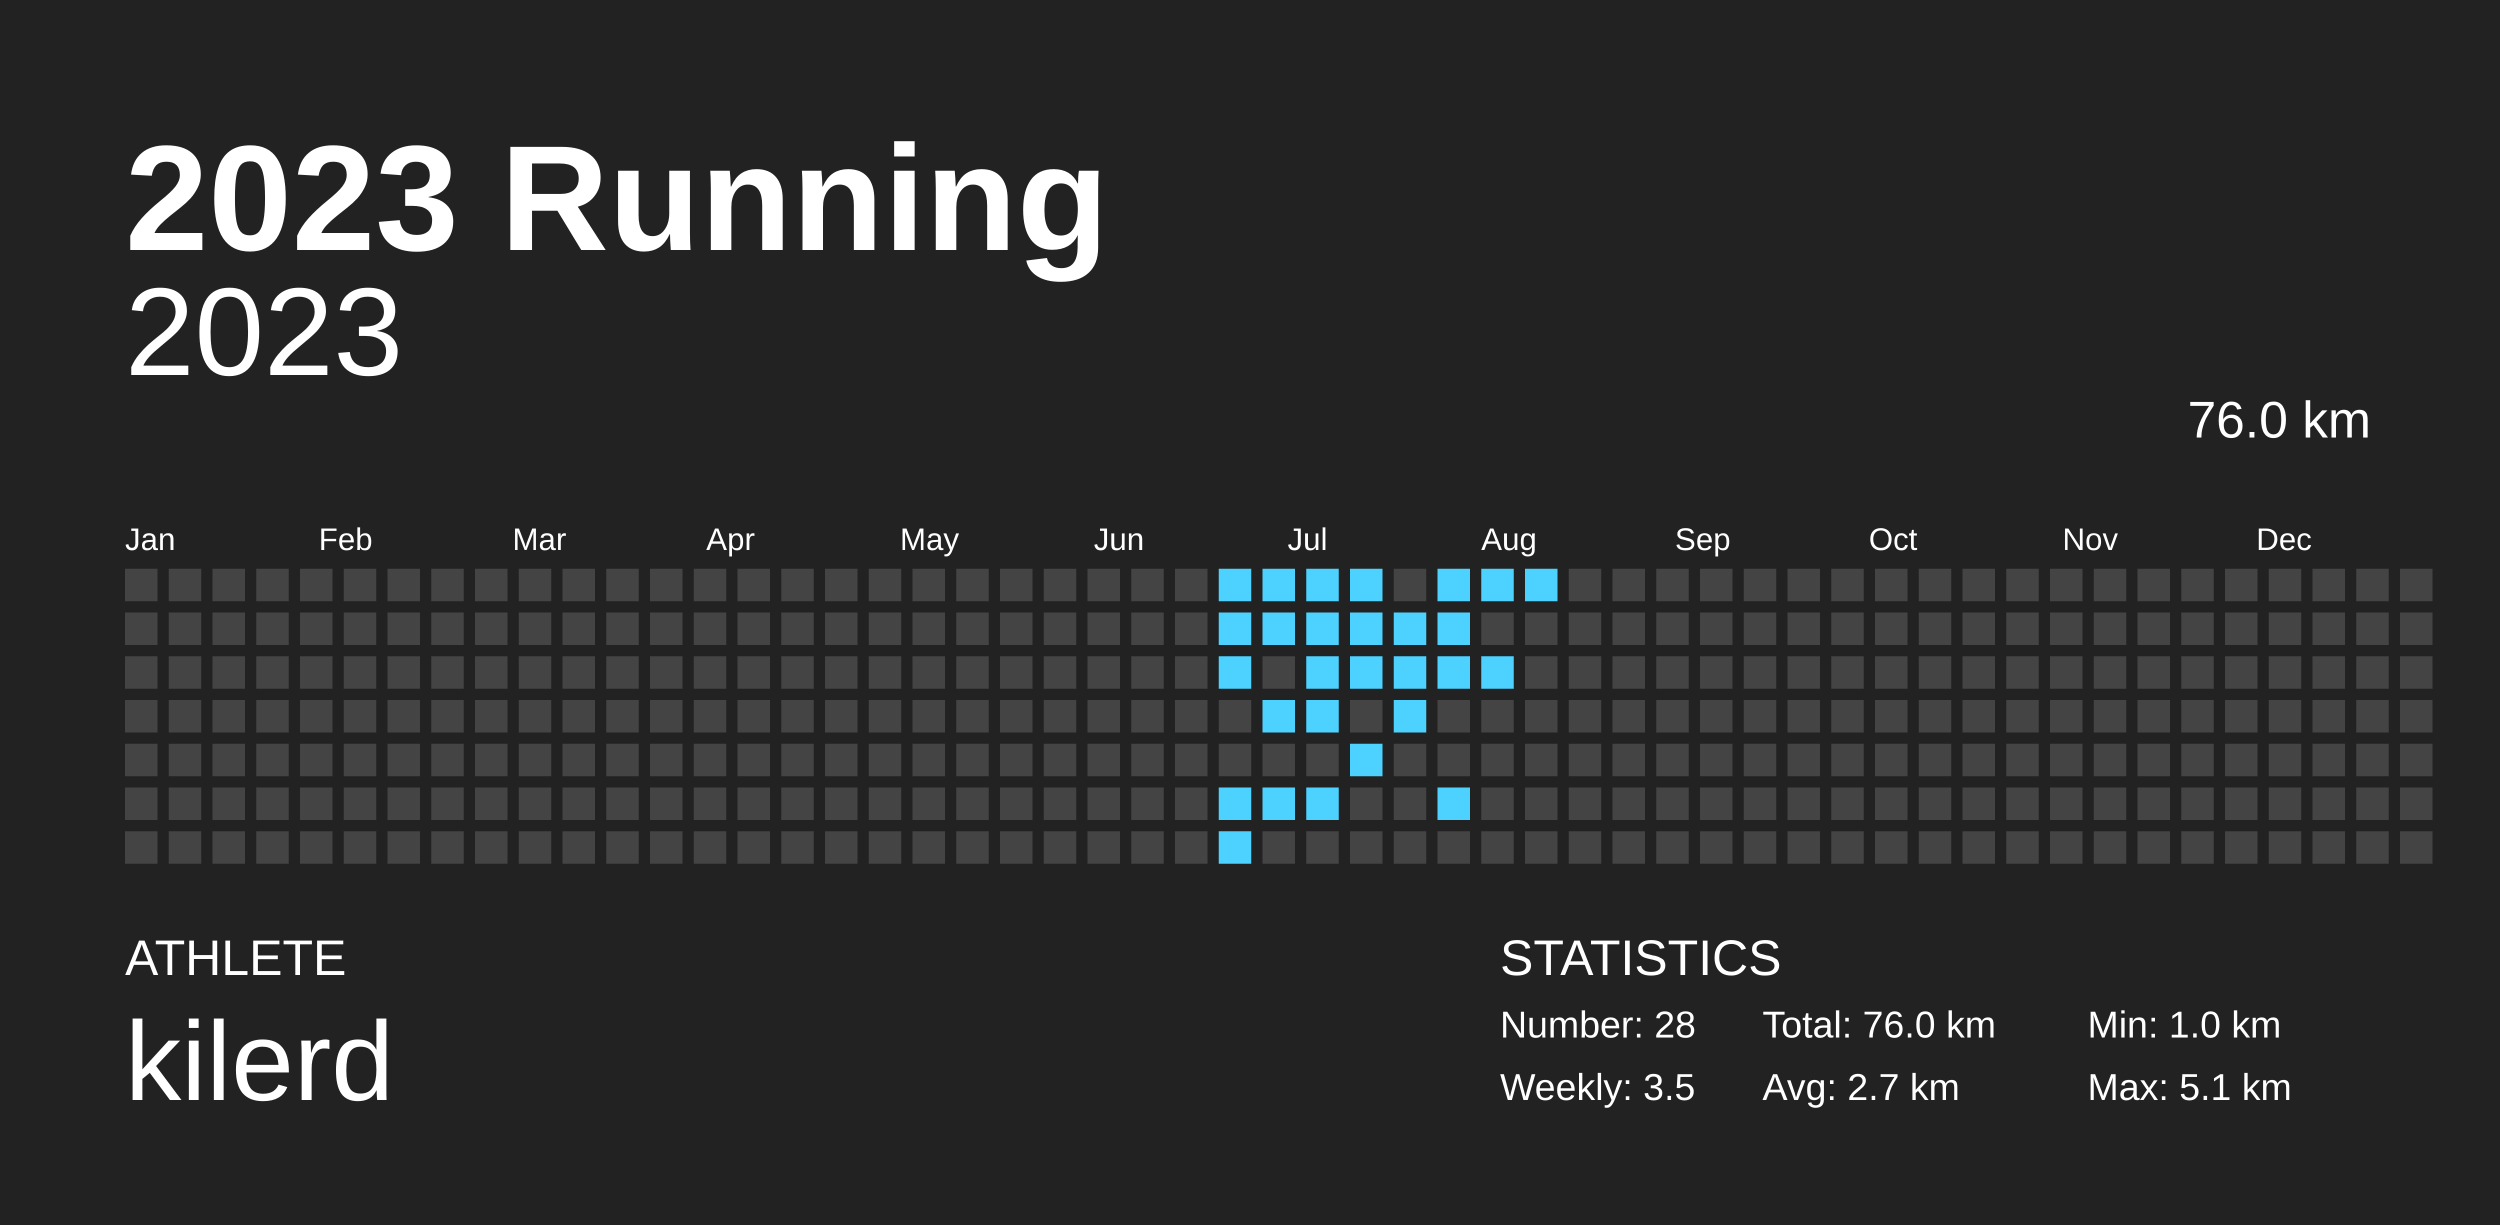
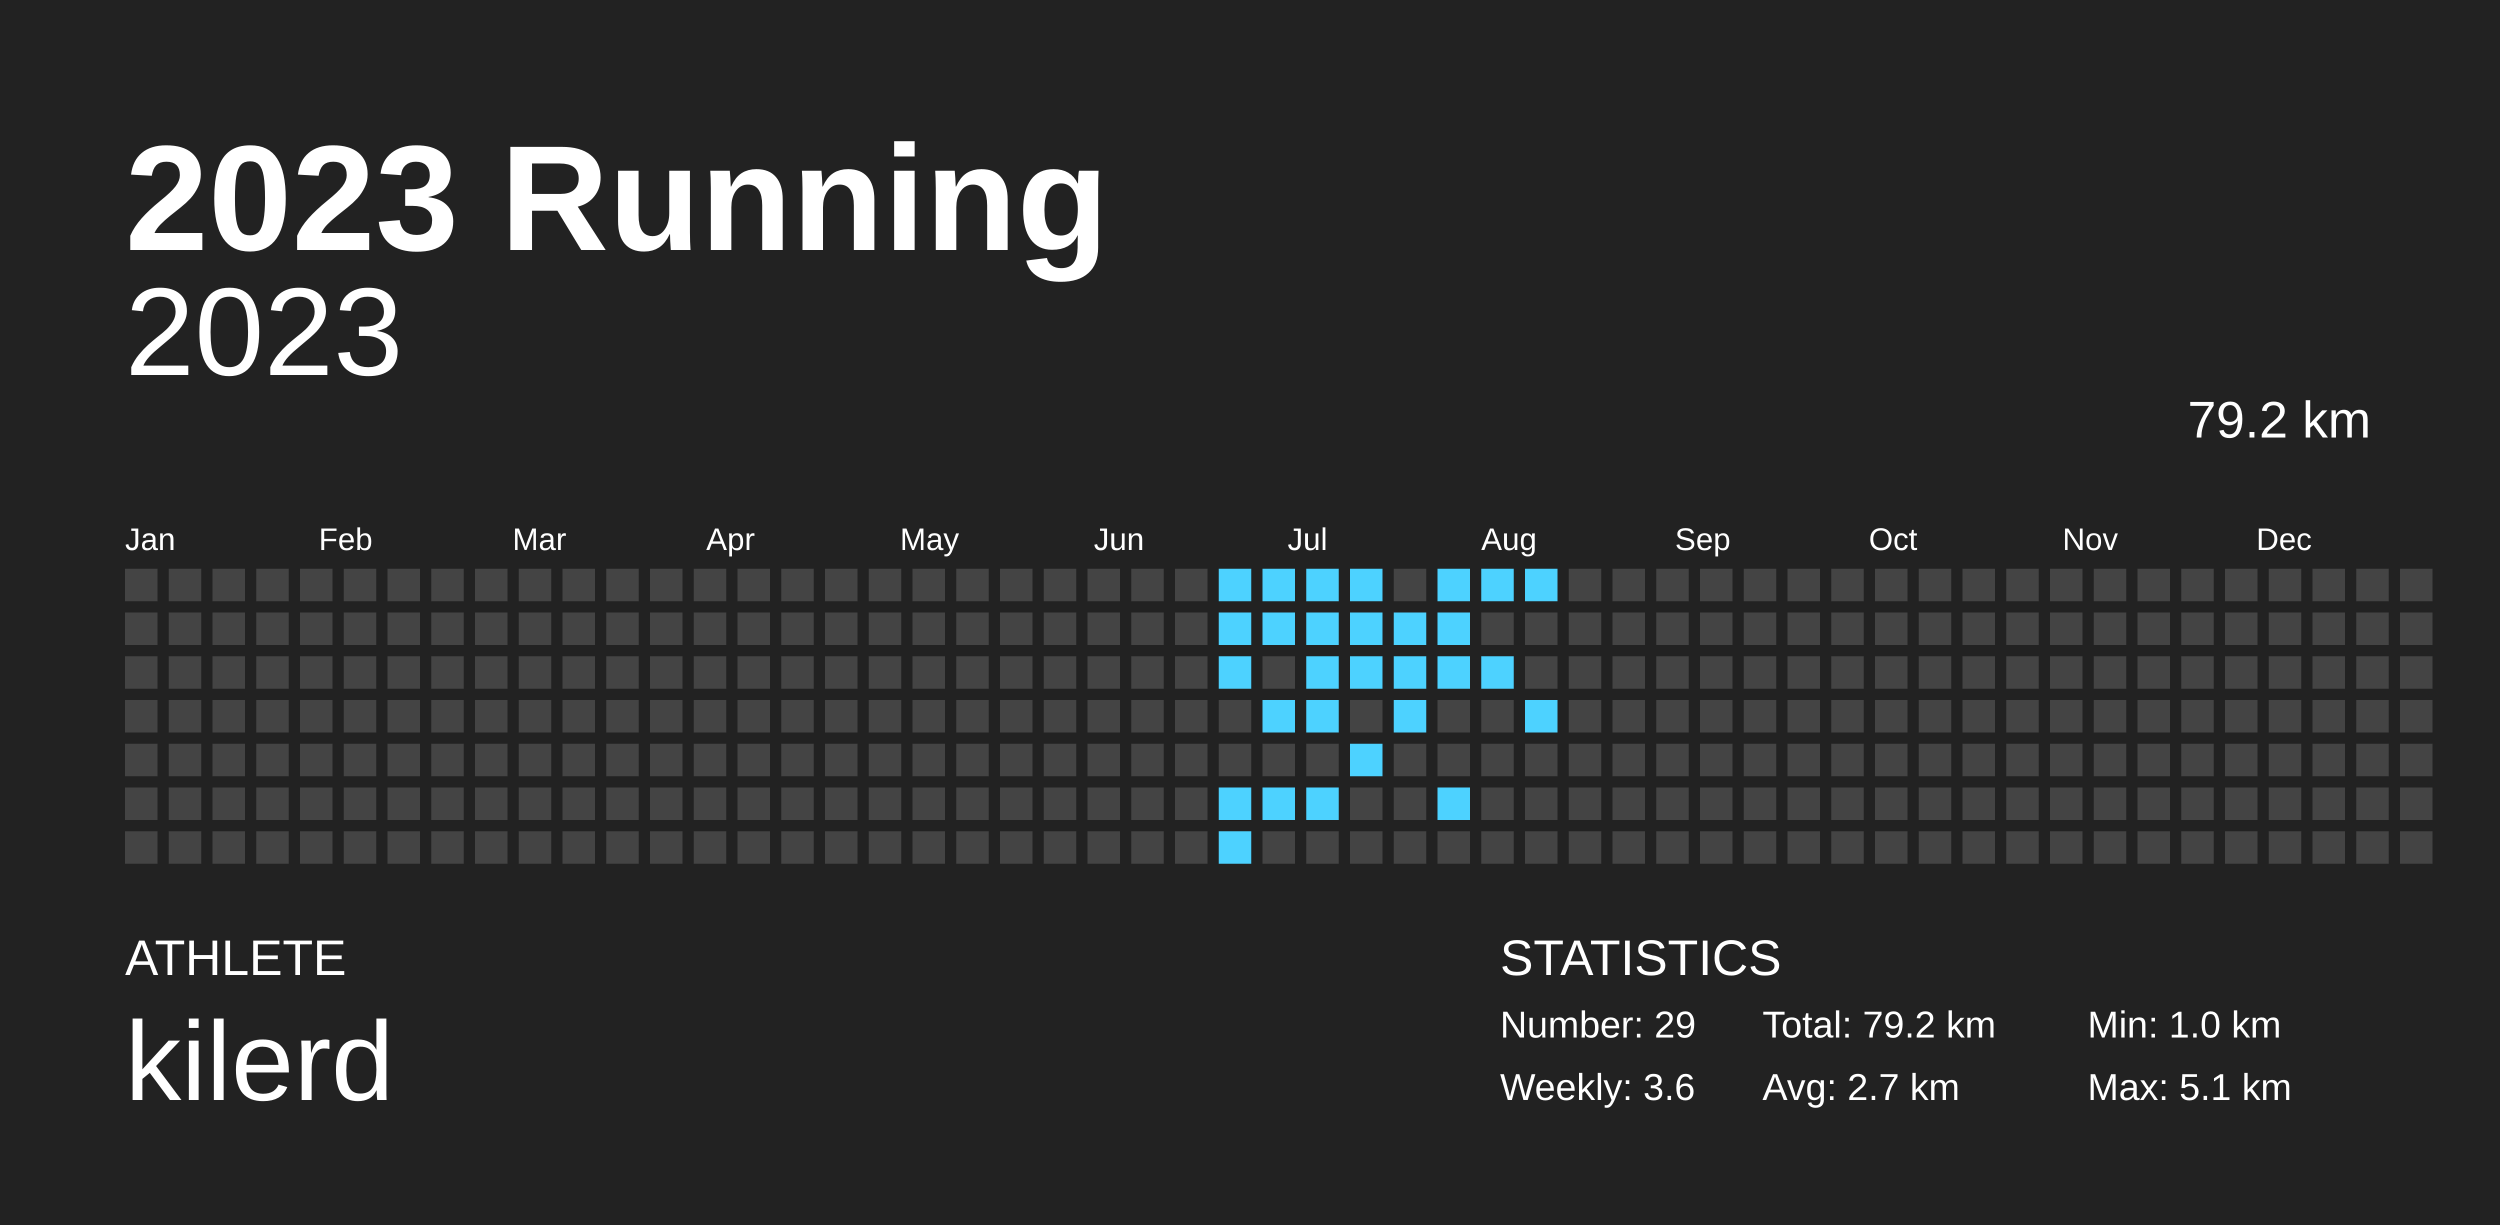
<svg xmlns="http://www.w3.org/2000/svg" baseProfile="full" height="98mm" version="1.1" viewBox="0,0,200,98" width="200mm">
  <defs />
  <rect fill="#222222" height="98" width="200" x="0" y="0" />
  <text fill="#FFFFFF" style="font-size:12px; font-family:Arial; font-weight:bold;" x="10" y="20">2023 Running</text>
  <text fill="#FFFFFF" style="font-size:4px; font-family:Arial" x="10" y="78">ATHLETE</text>
  <text fill="#FFFFFF" style="font-size:9px; font-family:Arial" x="10" y="88">kilerd</text>
  <text fill="#FFFFFF" style="font-size:4px; font-family:Arial" x="120" y="78">STATISTICS</text>
-   <text fill="#FFFFFF" style="font-size:3px; font-family:Arial" x="120" y="83">Number: 28</text>
-   <text fill="#FFFFFF" style="font-size:3px; font-family:Arial" x="120" y="88">Weekly: 3.5</text>
-   <text fill="#FFFFFF" style="font-size:3px; font-family:Arial" x="141" y="83">Total: 76.0 km</text>
+   <text fill="#FFFFFF" style="font-size:3px; font-family:Arial" x="120" y="83">Number: 29</text>
+   <text fill="#FFFFFF" style="font-size:3px; font-family:Arial" x="120" y="88">Weekly: 3.6</text>
+   <text fill="#FFFFFF" style="font-size:3px; font-family:Arial" x="141" y="83">Total: 79.2 km</text>
  <text fill="#FFFFFF" style="font-size:3px; font-family:Arial" x="141" y="88">Avg: 2.7 km</text>
  <text fill="#FFFFFF" style="font-size:3px; font-family:Arial" x="167" y="83">Min: 1.0 km</text>
  <text fill="#FFFFFF" style="font-size:3px; font-family:Arial" x="167" y="88">Max: 5.1 km</text>
  <text alignment-baseline="hanging" fill="#FFFFFF" style="font-size:10.0px; font-family:Arial;" x="10" y="30">2023</text>
-   <text alignment-baseline="hanging" fill="#FFFFFF" style="font-size:4.125px; font-family:Arial;" x="175" y="35">76.0 km</text>
+   <text alignment-baseline="hanging" fill="#FFFFFF" style="font-size:4.125px; font-family:Arial;" x="175" y="35">79.2 km</text>
  <text fill="#FFFFFF" style="font-size:2.5px; font-family:Arial" x="10.0" y="44">Jan</text>
  <text fill="#FFFFFF" style="font-size:2.5px; font-family:Arial" x="25.5" y="44">Feb</text>
  <text fill="#FFFFFF" style="font-size:2.5px; font-family:Arial" x="41.0" y="44">Mar</text>
  <text fill="#FFFFFF" style="font-size:2.5px; font-family:Arial" x="56.5" y="44">Apr</text>
  <text fill="#FFFFFF" style="font-size:2.5px; font-family:Arial" x="72.0" y="44">May</text>
  <text fill="#FFFFFF" style="font-size:2.5px; font-family:Arial" x="87.5" y="44">Jun</text>
  <text fill="#FFFFFF" style="font-size:2.5px; font-family:Arial" x="103.0" y="44">Jul</text>
  <text fill="#FFFFFF" style="font-size:2.5px; font-family:Arial" x="118.5" y="44">Aug</text>
  <text fill="#FFFFFF" style="font-size:2.5px; font-family:Arial" x="134.0" y="44">Sep</text>
  <text fill="#FFFFFF" style="font-size:2.5px; font-family:Arial" x="149.5" y="44">Oct</text>
  <text fill="#FFFFFF" style="font-size:2.5px; font-family:Arial" x="165.0" y="44">Nov</text>
  <text fill="#FFFFFF" style="font-size:2.5px; font-family:Arial" x="180.5" y="44">Dec</text>
  <rect fill="#444444" height="2.6" width="2.6" x="10.0" y="45.5" />
  <rect fill="#444444" height="2.6" width="2.6" x="10.0" y="49.0" />
  <rect fill="#444444" height="2.6" width="2.6" x="10.0" y="52.5" />
  <rect fill="#444444" height="2.6" width="2.6" x="10.0" y="56.0" />
  <rect fill="#444444" height="2.6" width="2.6" x="10.0" y="59.5" />
  <rect fill="#444444" height="2.6" width="2.6" x="10.0" y="63.0" />
  <rect fill="#444444" height="2.6" width="2.6" x="10.0" y="66.5" />
  <rect fill="#444444" height="2.6" width="2.6" x="13.5" y="45.5" />
  <rect fill="#444444" height="2.6" width="2.6" x="13.5" y="49.0" />
  <rect fill="#444444" height="2.6" width="2.6" x="13.5" y="52.5" />
  <rect fill="#444444" height="2.6" width="2.6" x="13.5" y="56.0" />
  <rect fill="#444444" height="2.6" width="2.6" x="13.5" y="59.5" />
  <rect fill="#444444" height="2.6" width="2.6" x="13.5" y="63.0" />
  <rect fill="#444444" height="2.6" width="2.6" x="13.5" y="66.5" />
  <rect fill="#444444" height="2.6" width="2.6" x="17.0" y="45.5" />
  <rect fill="#444444" height="2.6" width="2.6" x="17.0" y="49.0" />
  <rect fill="#444444" height="2.6" width="2.6" x="17.0" y="52.5" />
  <rect fill="#444444" height="2.6" width="2.6" x="17.0" y="56.0" />
  <rect fill="#444444" height="2.6" width="2.6" x="17.0" y="59.5" />
  <rect fill="#444444" height="2.6" width="2.6" x="17.0" y="63.0" />
  <rect fill="#444444" height="2.6" width="2.6" x="17.0" y="66.5" />
  <rect fill="#444444" height="2.6" width="2.6" x="20.5" y="45.5" />
  <rect fill="#444444" height="2.6" width="2.6" x="20.5" y="49.0" />
  <rect fill="#444444" height="2.6" width="2.6" x="20.5" y="52.5" />
  <rect fill="#444444" height="2.6" width="2.6" x="20.5" y="56.0" />
  <rect fill="#444444" height="2.6" width="2.6" x="20.5" y="59.5" />
  <rect fill="#444444" height="2.6" width="2.6" x="20.5" y="63.0" />
  <rect fill="#444444" height="2.6" width="2.6" x="20.5" y="66.5" />
  <rect fill="#444444" height="2.6" width="2.6" x="24.0" y="45.5" />
  <rect fill="#444444" height="2.6" width="2.6" x="24.0" y="49.0" />
  <rect fill="#444444" height="2.6" width="2.6" x="24.0" y="52.5" />
  <rect fill="#444444" height="2.6" width="2.6" x="24.0" y="56.0" />
  <rect fill="#444444" height="2.6" width="2.6" x="24.0" y="59.5" />
  <rect fill="#444444" height="2.6" width="2.6" x="24.0" y="63.0" />
  <rect fill="#444444" height="2.6" width="2.6" x="24.0" y="66.5" />
  <rect fill="#444444" height="2.6" width="2.6" x="27.5" y="45.5" />
  <rect fill="#444444" height="2.6" width="2.6" x="27.5" y="49.0" />
  <rect fill="#444444" height="2.6" width="2.6" x="27.5" y="52.5" />
  <rect fill="#444444" height="2.6" width="2.6" x="27.5" y="56.0" />
  <rect fill="#444444" height="2.6" width="2.6" x="27.5" y="59.5" />
  <rect fill="#444444" height="2.6" width="2.6" x="27.5" y="63.0" />
  <rect fill="#444444" height="2.6" width="2.6" x="27.5" y="66.5" />
  <rect fill="#444444" height="2.6" width="2.6" x="31.0" y="45.5" />
  <rect fill="#444444" height="2.6" width="2.6" x="31.0" y="49.0" />
  <rect fill="#444444" height="2.6" width="2.6" x="31.0" y="52.5" />
  <rect fill="#444444" height="2.6" width="2.6" x="31.0" y="56.0" />
  <rect fill="#444444" height="2.6" width="2.6" x="31.0" y="59.5" />
  <rect fill="#444444" height="2.6" width="2.6" x="31.0" y="63.0" />
  <rect fill="#444444" height="2.6" width="2.6" x="31.0" y="66.5" />
  <rect fill="#444444" height="2.6" width="2.6" x="34.5" y="45.5" />
  <rect fill="#444444" height="2.6" width="2.6" x="34.5" y="49.0" />
  <rect fill="#444444" height="2.6" width="2.6" x="34.5" y="52.5" />
  <rect fill="#444444" height="2.6" width="2.6" x="34.5" y="56.0" />
  <rect fill="#444444" height="2.6" width="2.6" x="34.5" y="59.5" />
  <rect fill="#444444" height="2.6" width="2.6" x="34.5" y="63.0" />
  <rect fill="#444444" height="2.6" width="2.6" x="34.5" y="66.5" />
  <rect fill="#444444" height="2.6" width="2.6" x="38.0" y="45.5" />
  <rect fill="#444444" height="2.6" width="2.6" x="38.0" y="49.0" />
  <rect fill="#444444" height="2.6" width="2.6" x="38.0" y="52.5" />
  <rect fill="#444444" height="2.6" width="2.6" x="38.0" y="56.0" />
  <rect fill="#444444" height="2.6" width="2.6" x="38.0" y="59.5" />
  <rect fill="#444444" height="2.6" width="2.6" x="38.0" y="63.0" />
  <rect fill="#444444" height="2.6" width="2.6" x="38.0" y="66.5" />
  <rect fill="#444444" height="2.6" width="2.6" x="41.5" y="45.5" />
  <rect fill="#444444" height="2.6" width="2.6" x="41.5" y="49.0" />
  <rect fill="#444444" height="2.6" width="2.6" x="41.5" y="52.5" />
  <rect fill="#444444" height="2.6" width="2.6" x="41.5" y="56.0" />
  <rect fill="#444444" height="2.6" width="2.6" x="41.5" y="59.5" />
  <rect fill="#444444" height="2.6" width="2.6" x="41.5" y="63.0" />
  <rect fill="#444444" height="2.6" width="2.6" x="41.5" y="66.5" />
  <rect fill="#444444" height="2.6" width="2.6" x="45.0" y="45.5" />
  <rect fill="#444444" height="2.6" width="2.6" x="45.0" y="49.0" />
  <rect fill="#444444" height="2.6" width="2.6" x="45.0" y="52.5" />
  <rect fill="#444444" height="2.6" width="2.6" x="45.0" y="56.0" />
  <rect fill="#444444" height="2.6" width="2.6" x="45.0" y="59.5" />
  <rect fill="#444444" height="2.6" width="2.6" x="45.0" y="63.0" />
  <rect fill="#444444" height="2.6" width="2.6" x="45.0" y="66.5" />
  <rect fill="#444444" height="2.6" width="2.6" x="48.5" y="45.5" />
  <rect fill="#444444" height="2.6" width="2.6" x="48.5" y="49.0" />
  <rect fill="#444444" height="2.6" width="2.6" x="48.5" y="52.5" />
  <rect fill="#444444" height="2.6" width="2.6" x="48.5" y="56.0" />
  <rect fill="#444444" height="2.6" width="2.6" x="48.5" y="59.5" />
  <rect fill="#444444" height="2.6" width="2.6" x="48.5" y="63.0" />
  <rect fill="#444444" height="2.6" width="2.6" x="48.5" y="66.5" />
  <rect fill="#444444" height="2.6" width="2.6" x="52.0" y="45.5" />
  <rect fill="#444444" height="2.6" width="2.6" x="52.0" y="49.0" />
  <rect fill="#444444" height="2.6" width="2.6" x="52.0" y="52.5" />
  <rect fill="#444444" height="2.6" width="2.6" x="52.0" y="56.0" />
  <rect fill="#444444" height="2.6" width="2.6" x="52.0" y="59.5" />
  <rect fill="#444444" height="2.6" width="2.6" x="52.0" y="63.0" />
  <rect fill="#444444" height="2.6" width="2.6" x="52.0" y="66.5" />
  <rect fill="#444444" height="2.6" width="2.6" x="55.5" y="45.5" />
  <rect fill="#444444" height="2.6" width="2.6" x="55.5" y="49.0" />
  <rect fill="#444444" height="2.6" width="2.6" x="55.5" y="52.5" />
  <rect fill="#444444" height="2.6" width="2.6" x="55.5" y="56.0" />
  <rect fill="#444444" height="2.6" width="2.6" x="55.5" y="59.5" />
  <rect fill="#444444" height="2.6" width="2.6" x="55.5" y="63.0" />
  <rect fill="#444444" height="2.6" width="2.6" x="55.5" y="66.5" />
  <rect fill="#444444" height="2.6" width="2.6" x="59.0" y="45.5" />
  <rect fill="#444444" height="2.6" width="2.6" x="59.0" y="49.0" />
  <rect fill="#444444" height="2.6" width="2.6" x="59.0" y="52.5" />
  <rect fill="#444444" height="2.6" width="2.6" x="59.0" y="56.0" />
  <rect fill="#444444" height="2.6" width="2.6" x="59.0" y="59.5" />
  <rect fill="#444444" height="2.6" width="2.6" x="59.0" y="63.0" />
  <rect fill="#444444" height="2.6" width="2.6" x="59.0" y="66.5" />
  <rect fill="#444444" height="2.6" width="2.6" x="62.5" y="45.5" />
  <rect fill="#444444" height="2.6" width="2.6" x="62.5" y="49.0" />
  <rect fill="#444444" height="2.6" width="2.6" x="62.5" y="52.5" />
  <rect fill="#444444" height="2.6" width="2.6" x="62.5" y="56.0" />
  <rect fill="#444444" height="2.6" width="2.6" x="62.5" y="59.5" />
  <rect fill="#444444" height="2.6" width="2.6" x="62.5" y="63.0" />
  <rect fill="#444444" height="2.6" width="2.6" x="62.5" y="66.5" />
  <rect fill="#444444" height="2.6" width="2.6" x="66.0" y="45.5" />
  <rect fill="#444444" height="2.6" width="2.6" x="66.0" y="49.0" />
  <rect fill="#444444" height="2.6" width="2.6" x="66.0" y="52.5" />
  <rect fill="#444444" height="2.6" width="2.6" x="66.0" y="56.0" />
  <rect fill="#444444" height="2.6" width="2.6" x="66.0" y="59.5" />
  <rect fill="#444444" height="2.6" width="2.6" x="66.0" y="63.0" />
  <rect fill="#444444" height="2.6" width="2.6" x="66.0" y="66.5" />
  <rect fill="#444444" height="2.6" width="2.6" x="69.5" y="45.5" />
  <rect fill="#444444" height="2.6" width="2.6" x="69.5" y="49.0" />
  <rect fill="#444444" height="2.6" width="2.6" x="69.5" y="52.5" />
  <rect fill="#444444" height="2.6" width="2.6" x="69.5" y="56.0" />
  <rect fill="#444444" height="2.6" width="2.6" x="69.5" y="59.5" />
  <rect fill="#444444" height="2.6" width="2.6" x="69.5" y="63.0" />
  <rect fill="#444444" height="2.6" width="2.6" x="69.5" y="66.5" />
  <rect fill="#444444" height="2.6" width="2.6" x="73.0" y="45.5" />
  <rect fill="#444444" height="2.6" width="2.6" x="73.0" y="49.0" />
  <rect fill="#444444" height="2.6" width="2.6" x="73.0" y="52.5" />
  <rect fill="#444444" height="2.6" width="2.6" x="73.0" y="56.0" />
  <rect fill="#444444" height="2.6" width="2.6" x="73.0" y="59.5" />
  <rect fill="#444444" height="2.6" width="2.6" x="73.0" y="63.0" />
  <rect fill="#444444" height="2.6" width="2.6" x="73.0" y="66.5" />
  <rect fill="#444444" height="2.6" width="2.6" x="76.5" y="45.5" />
  <rect fill="#444444" height="2.6" width="2.6" x="76.5" y="49.0" />
  <rect fill="#444444" height="2.6" width="2.6" x="76.5" y="52.5" />
  <rect fill="#444444" height="2.6" width="2.6" x="76.5" y="56.0" />
  <rect fill="#444444" height="2.6" width="2.6" x="76.5" y="59.5" />
  <rect fill="#444444" height="2.6" width="2.6" x="76.5" y="63.0" />
  <rect fill="#444444" height="2.6" width="2.6" x="76.5" y="66.5" />
  <rect fill="#444444" height="2.6" width="2.6" x="80.0" y="45.5" />
  <rect fill="#444444" height="2.6" width="2.6" x="80.0" y="49.0" />
  <rect fill="#444444" height="2.6" width="2.6" x="80.0" y="52.5" />
  <rect fill="#444444" height="2.6" width="2.6" x="80.0" y="56.0" />
  <rect fill="#444444" height="2.6" width="2.6" x="80.0" y="59.5" />
  <rect fill="#444444" height="2.6" width="2.6" x="80.0" y="63.0" />
  <rect fill="#444444" height="2.6" width="2.6" x="80.0" y="66.5" />
  <rect fill="#444444" height="2.6" width="2.6" x="83.5" y="45.5" />
  <rect fill="#444444" height="2.6" width="2.6" x="83.5" y="49.0" />
  <rect fill="#444444" height="2.6" width="2.6" x="83.5" y="52.5" />
  <rect fill="#444444" height="2.6" width="2.6" x="83.5" y="56.0" />
  <rect fill="#444444" height="2.6" width="2.6" x="83.5" y="59.5" />
  <rect fill="#444444" height="2.6" width="2.6" x="83.5" y="63.0" />
  <rect fill="#444444" height="2.6" width="2.6" x="83.5" y="66.5" />
  <rect fill="#444444" height="2.6" width="2.6" x="87.0" y="45.5" />
  <rect fill="#444444" height="2.6" width="2.6" x="87.0" y="49.0" />
  <rect fill="#444444" height="2.6" width="2.6" x="87.0" y="52.5" />
  <rect fill="#444444" height="2.6" width="2.6" x="87.0" y="56.0" />
  <rect fill="#444444" height="2.6" width="2.6" x="87.0" y="59.5" />
  <rect fill="#444444" height="2.6" width="2.6" x="87.0" y="63.0" />
  <rect fill="#444444" height="2.6" width="2.6" x="87.0" y="66.5" />
  <rect fill="#444444" height="2.6" width="2.6" x="90.5" y="45.5" />
  <rect fill="#444444" height="2.6" width="2.6" x="90.5" y="49.0" />
  <rect fill="#444444" height="2.6" width="2.6" x="90.5" y="52.5" />
  <rect fill="#444444" height="2.6" width="2.6" x="90.5" y="56.0" />
  <rect fill="#444444" height="2.6" width="2.6" x="90.5" y="59.5" />
  <rect fill="#444444" height="2.6" width="2.6" x="90.5" y="63.0" />
  <rect fill="#444444" height="2.6" width="2.6" x="90.5" y="66.5" />
  <rect fill="#444444" height="2.6" width="2.6" x="94.0" y="45.5" />
  <rect fill="#444444" height="2.6" width="2.6" x="94.0" y="49.0" />
  <rect fill="#444444" height="2.6" width="2.6" x="94.0" y="52.5" />
  <rect fill="#444444" height="2.6" width="2.6" x="94.0" y="56.0" />
  <rect fill="#444444" height="2.6" width="2.6" x="94.0" y="59.5" />
  <rect fill="#444444" height="2.6" width="2.6" x="94.0" y="63.0" />
  <rect fill="#444444" height="2.6" width="2.6" x="94.0" y="66.5" />
  <rect fill="#4dd2ff" height="2.6" width="2.6" x="97.5" y="45.5" />
  <rect fill="#4dd2ff" height="2.6" width="2.6" x="97.5" y="49.0" />
  <rect fill="#4dd2ff" height="2.6" width="2.6" x="97.5" y="52.5" />
  <rect fill="#444444" height="2.6" width="2.6" x="97.5" y="56.0" />
  <rect fill="#444444" height="2.6" width="2.6" x="97.5" y="59.5" />
  <rect fill="#4dd2ff" height="2.6" width="2.6" x="97.5" y="63.0" />
  <rect fill="#4dd2ff" height="2.6" width="2.6" x="97.5" y="66.5" />
  <rect fill="#4dd2ff" height="2.6" width="2.6" x="101.0" y="45.5" />
  <rect fill="#4dd2ff" height="2.6" width="2.6" x="101.0" y="49.0" />
  <rect fill="#444444" height="2.6" width="2.6" x="101.0" y="52.5" />
  <rect fill="#4dd2ff" height="2.6" width="2.6" x="101.0" y="56.0" />
  <rect fill="#444444" height="2.6" width="2.6" x="101.0" y="59.5" />
  <rect fill="#4dd2ff" height="2.6" width="2.6" x="101.0" y="63.0" />
  <rect fill="#444444" height="2.6" width="2.6" x="101.0" y="66.5" />
  <rect fill="#4dd2ff" height="2.6" width="2.6" x="104.5" y="45.5" />
  <rect fill="#4dd2ff" height="2.6" width="2.6" x="104.5" y="49.0" />
  <rect fill="#4dd2ff" height="2.6" width="2.6" x="104.5" y="52.5" />
  <rect fill="#4dd2ff" height="2.6" width="2.6" x="104.5" y="56.0" />
  <rect fill="#444444" height="2.6" width="2.6" x="104.5" y="59.5" />
  <rect fill="#4dd2ff" height="2.6" width="2.6" x="104.5" y="63.0" />
  <rect fill="#444444" height="2.6" width="2.6" x="104.5" y="66.5" />
  <rect fill="#4dd2ff" height="2.6" width="2.6" x="108.0" y="45.5" />
  <rect fill="#4dd2ff" height="2.6" width="2.6" x="108.0" y="49.0" />
  <rect fill="#4dd2ff" height="2.6" width="2.6" x="108.0" y="52.5" />
  <rect fill="#444444" height="2.6" width="2.6" x="108.0" y="56.0" />
  <rect fill="#4dd2ff" height="2.6" width="2.6" x="108.0" y="59.5" />
  <rect fill="#444444" height="2.6" width="2.6" x="108.0" y="63.0" />
  <rect fill="#444444" height="2.6" width="2.6" x="108.0" y="66.5" />
  <rect fill="#444444" height="2.6" width="2.6" x="111.5" y="45.5" />
  <rect fill="#4dd2ff" height="2.6" width="2.6" x="111.5" y="49.0" />
  <rect fill="#4dd2ff" height="2.6" width="2.6" x="111.5" y="52.5" />
  <rect fill="#4dd2ff" height="2.6" width="2.6" x="111.5" y="56.0" />
  <rect fill="#444444" height="2.6" width="2.6" x="111.5" y="59.5" />
  <rect fill="#444444" height="2.6" width="2.6" x="111.5" y="63.0" />
  <rect fill="#444444" height="2.6" width="2.6" x="111.5" y="66.5" />
  <rect fill="#4dd2ff" height="2.6" width="2.6" x="115.0" y="45.5" />
  <rect fill="#4dd2ff" height="2.6" width="2.6" x="115.0" y="49.0" />
  <rect fill="#4dd2ff" height="2.6" width="2.6" x="115.0" y="52.5" />
  <rect fill="#444444" height="2.6" width="2.6" x="115.0" y="56.0" />
  <rect fill="#444444" height="2.6" width="2.6" x="115.0" y="59.5" />
  <rect fill="#4dd2ff" height="2.6" width="2.6" x="115.0" y="63.0" />
  <rect fill="#444444" height="2.6" width="2.6" x="115.0" y="66.5" />
  <rect fill="#4dd2ff" height="2.6" width="2.6" x="118.5" y="45.5" />
  <rect fill="#444444" height="2.6" width="2.6" x="118.5" y="49.0" />
  <rect fill="#4dd2ff" height="2.6" width="2.6" x="118.5" y="52.5" />
  <rect fill="#444444" height="2.6" width="2.6" x="118.5" y="56.0" />
  <rect fill="#444444" height="2.6" width="2.6" x="118.5" y="59.5" />
  <rect fill="#444444" height="2.6" width="2.6" x="118.5" y="63.0" />
  <rect fill="#444444" height="2.6" width="2.6" x="118.5" y="66.5" />
  <rect fill="#4dd2ff" height="2.6" width="2.6" x="122.0" y="45.5" />
  <rect fill="#444444" height="2.6" width="2.6" x="122.0" y="49.0" />
  <rect fill="#444444" height="2.6" width="2.6" x="122.0" y="52.5" />
-   <rect fill="#444444" height="2.6" width="2.6" x="122.0" y="56.0" />
+   <rect fill="#4dd2ff" height="2.6" width="2.6" x="122.0" y="56.0" />
  <rect fill="#444444" height="2.6" width="2.6" x="122.0" y="59.5" />
  <rect fill="#444444" height="2.6" width="2.6" x="122.0" y="63.0" />
  <rect fill="#444444" height="2.6" width="2.6" x="122.0" y="66.5" />
  <rect fill="#444444" height="2.6" width="2.6" x="125.5" y="45.5" />
  <rect fill="#444444" height="2.6" width="2.6" x="125.5" y="49.0" />
  <rect fill="#444444" height="2.6" width="2.6" x="125.5" y="52.5" />
  <rect fill="#444444" height="2.6" width="2.6" x="125.5" y="56.0" />
  <rect fill="#444444" height="2.6" width="2.6" x="125.5" y="59.5" />
  <rect fill="#444444" height="2.6" width="2.6" x="125.5" y="63.0" />
  <rect fill="#444444" height="2.6" width="2.6" x="125.5" y="66.5" />
  <rect fill="#444444" height="2.6" width="2.6" x="129.0" y="45.5" />
  <rect fill="#444444" height="2.6" width="2.6" x="129.0" y="49.0" />
  <rect fill="#444444" height="2.6" width="2.6" x="129.0" y="52.5" />
  <rect fill="#444444" height="2.6" width="2.6" x="129.0" y="56.0" />
  <rect fill="#444444" height="2.6" width="2.6" x="129.0" y="59.5" />
  <rect fill="#444444" height="2.6" width="2.6" x="129.0" y="63.0" />
  <rect fill="#444444" height="2.6" width="2.6" x="129.0" y="66.5" />
  <rect fill="#444444" height="2.6" width="2.6" x="132.5" y="45.5" />
  <rect fill="#444444" height="2.6" width="2.6" x="132.5" y="49.0" />
  <rect fill="#444444" height="2.6" width="2.6" x="132.5" y="52.5" />
  <rect fill="#444444" height="2.6" width="2.6" x="132.5" y="56.0" />
  <rect fill="#444444" height="2.6" width="2.6" x="132.5" y="59.5" />
  <rect fill="#444444" height="2.6" width="2.6" x="132.5" y="63.0" />
  <rect fill="#444444" height="2.6" width="2.6" x="132.5" y="66.5" />
  <rect fill="#444444" height="2.6" width="2.6" x="136.0" y="45.5" />
  <rect fill="#444444" height="2.6" width="2.6" x="136.0" y="49.0" />
  <rect fill="#444444" height="2.6" width="2.6" x="136.0" y="52.5" />
  <rect fill="#444444" height="2.6" width="2.6" x="136.0" y="56.0" />
  <rect fill="#444444" height="2.6" width="2.6" x="136.0" y="59.5" />
  <rect fill="#444444" height="2.6" width="2.6" x="136.0" y="63.0" />
  <rect fill="#444444" height="2.6" width="2.6" x="136.0" y="66.5" />
  <rect fill="#444444" height="2.6" width="2.6" x="139.5" y="45.5" />
  <rect fill="#444444" height="2.6" width="2.6" x="139.5" y="49.0" />
  <rect fill="#444444" height="2.6" width="2.6" x="139.5" y="52.5" />
  <rect fill="#444444" height="2.6" width="2.6" x="139.5" y="56.0" />
  <rect fill="#444444" height="2.6" width="2.6" x="139.5" y="59.5" />
  <rect fill="#444444" height="2.6" width="2.6" x="139.5" y="63.0" />
  <rect fill="#444444" height="2.6" width="2.6" x="139.5" y="66.5" />
  <rect fill="#444444" height="2.6" width="2.6" x="143.0" y="45.5" />
  <rect fill="#444444" height="2.6" width="2.6" x="143.0" y="49.0" />
  <rect fill="#444444" height="2.6" width="2.6" x="143.0" y="52.5" />
  <rect fill="#444444" height="2.6" width="2.6" x="143.0" y="56.0" />
  <rect fill="#444444" height="2.6" width="2.6" x="143.0" y="59.5" />
  <rect fill="#444444" height="2.6" width="2.6" x="143.0" y="63.0" />
  <rect fill="#444444" height="2.6" width="2.6" x="143.0" y="66.5" />
  <rect fill="#444444" height="2.6" width="2.6" x="146.5" y="45.5" />
  <rect fill="#444444" height="2.6" width="2.6" x="146.5" y="49.0" />
  <rect fill="#444444" height="2.6" width="2.6" x="146.5" y="52.5" />
  <rect fill="#444444" height="2.6" width="2.6" x="146.5" y="56.0" />
  <rect fill="#444444" height="2.6" width="2.6" x="146.5" y="59.5" />
  <rect fill="#444444" height="2.6" width="2.6" x="146.5" y="63.0" />
  <rect fill="#444444" height="2.6" width="2.6" x="146.5" y="66.5" />
  <rect fill="#444444" height="2.6" width="2.6" x="150.0" y="45.5" />
  <rect fill="#444444" height="2.6" width="2.6" x="150.0" y="49.0" />
  <rect fill="#444444" height="2.6" width="2.6" x="150.0" y="52.5" />
  <rect fill="#444444" height="2.6" width="2.6" x="150.0" y="56.0" />
  <rect fill="#444444" height="2.6" width="2.6" x="150.0" y="59.5" />
  <rect fill="#444444" height="2.6" width="2.6" x="150.0" y="63.0" />
  <rect fill="#444444" height="2.6" width="2.6" x="150.0" y="66.5" />
  <rect fill="#444444" height="2.6" width="2.6" x="153.5" y="45.5" />
  <rect fill="#444444" height="2.6" width="2.6" x="153.5" y="49.0" />
  <rect fill="#444444" height="2.6" width="2.6" x="153.5" y="52.5" />
  <rect fill="#444444" height="2.6" width="2.6" x="153.5" y="56.0" />
  <rect fill="#444444" height="2.6" width="2.6" x="153.5" y="59.5" />
  <rect fill="#444444" height="2.6" width="2.6" x="153.5" y="63.0" />
  <rect fill="#444444" height="2.6" width="2.6" x="153.5" y="66.5" />
  <rect fill="#444444" height="2.6" width="2.6" x="157.0" y="45.5" />
  <rect fill="#444444" height="2.6" width="2.6" x="157.0" y="49.0" />
  <rect fill="#444444" height="2.6" width="2.6" x="157.0" y="52.5" />
  <rect fill="#444444" height="2.6" width="2.6" x="157.0" y="56.0" />
  <rect fill="#444444" height="2.6" width="2.6" x="157.0" y="59.5" />
  <rect fill="#444444" height="2.6" width="2.6" x="157.0" y="63.0" />
  <rect fill="#444444" height="2.6" width="2.6" x="157.0" y="66.5" />
  <rect fill="#444444" height="2.6" width="2.6" x="160.5" y="45.5" />
  <rect fill="#444444" height="2.6" width="2.6" x="160.5" y="49.0" />
  <rect fill="#444444" height="2.6" width="2.6" x="160.5" y="52.5" />
  <rect fill="#444444" height="2.6" width="2.6" x="160.5" y="56.0" />
  <rect fill="#444444" height="2.6" width="2.6" x="160.5" y="59.5" />
  <rect fill="#444444" height="2.6" width="2.6" x="160.5" y="63.0" />
  <rect fill="#444444" height="2.6" width="2.6" x="160.5" y="66.5" />
  <rect fill="#444444" height="2.6" width="2.6" x="164.0" y="45.5" />
  <rect fill="#444444" height="2.6" width="2.6" x="164.0" y="49.0" />
  <rect fill="#444444" height="2.6" width="2.6" x="164.0" y="52.5" />
  <rect fill="#444444" height="2.6" width="2.6" x="164.0" y="56.0" />
  <rect fill="#444444" height="2.6" width="2.6" x="164.0" y="59.5" />
  <rect fill="#444444" height="2.6" width="2.6" x="164.0" y="63.0" />
  <rect fill="#444444" height="2.6" width="2.6" x="164.0" y="66.5" />
  <rect fill="#444444" height="2.6" width="2.6" x="167.5" y="45.5" />
  <rect fill="#444444" height="2.6" width="2.6" x="167.5" y="49.0" />
  <rect fill="#444444" height="2.6" width="2.6" x="167.5" y="52.5" />
  <rect fill="#444444" height="2.6" width="2.6" x="167.5" y="56.0" />
  <rect fill="#444444" height="2.6" width="2.6" x="167.5" y="59.5" />
  <rect fill="#444444" height="2.6" width="2.6" x="167.5" y="63.0" />
  <rect fill="#444444" height="2.6" width="2.6" x="167.5" y="66.5" />
  <rect fill="#444444" height="2.6" width="2.6" x="171.0" y="45.5" />
  <rect fill="#444444" height="2.6" width="2.6" x="171.0" y="49.0" />
  <rect fill="#444444" height="2.6" width="2.6" x="171.0" y="52.5" />
  <rect fill="#444444" height="2.6" width="2.6" x="171.0" y="56.0" />
  <rect fill="#444444" height="2.6" width="2.6" x="171.0" y="59.5" />
  <rect fill="#444444" height="2.6" width="2.6" x="171.0" y="63.0" />
  <rect fill="#444444" height="2.6" width="2.6" x="171.0" y="66.5" />
  <rect fill="#444444" height="2.6" width="2.6" x="174.5" y="45.5" />
  <rect fill="#444444" height="2.6" width="2.6" x="174.5" y="49.0" />
  <rect fill="#444444" height="2.6" width="2.6" x="174.5" y="52.5" />
  <rect fill="#444444" height="2.6" width="2.6" x="174.5" y="56.0" />
  <rect fill="#444444" height="2.6" width="2.6" x="174.5" y="59.5" />
  <rect fill="#444444" height="2.6" width="2.6" x="174.5" y="63.0" />
  <rect fill="#444444" height="2.6" width="2.6" x="174.5" y="66.5" />
  <rect fill="#444444" height="2.6" width="2.6" x="178.0" y="45.5" />
  <rect fill="#444444" height="2.6" width="2.6" x="178.0" y="49.0" />
  <rect fill="#444444" height="2.6" width="2.6" x="178.0" y="52.5" />
  <rect fill="#444444" height="2.6" width="2.6" x="178.0" y="56.0" />
  <rect fill="#444444" height="2.6" width="2.6" x="178.0" y="59.5" />
  <rect fill="#444444" height="2.6" width="2.6" x="178.0" y="63.0" />
  <rect fill="#444444" height="2.6" width="2.6" x="178.0" y="66.5" />
  <rect fill="#444444" height="2.6" width="2.6" x="181.5" y="45.5" />
  <rect fill="#444444" height="2.6" width="2.6" x="181.5" y="49.0" />
  <rect fill="#444444" height="2.6" width="2.6" x="181.5" y="52.5" />
  <rect fill="#444444" height="2.6" width="2.6" x="181.5" y="56.0" />
  <rect fill="#444444" height="2.6" width="2.6" x="181.5" y="59.5" />
  <rect fill="#444444" height="2.6" width="2.6" x="181.5" y="63.0" />
  <rect fill="#444444" height="2.6" width="2.6" x="181.5" y="66.5" />
  <rect fill="#444444" height="2.6" width="2.6" x="185.0" y="45.5" />
  <rect fill="#444444" height="2.6" width="2.6" x="185.0" y="49.0" />
  <rect fill="#444444" height="2.6" width="2.6" x="185.0" y="52.5" />
  <rect fill="#444444" height="2.6" width="2.6" x="185.0" y="56.0" />
  <rect fill="#444444" height="2.6" width="2.6" x="185.0" y="59.5" />
  <rect fill="#444444" height="2.6" width="2.6" x="185.0" y="63.0" />
  <rect fill="#444444" height="2.6" width="2.6" x="185.0" y="66.5" />
  <rect fill="#444444" height="2.6" width="2.6" x="188.5" y="45.5" />
  <rect fill="#444444" height="2.6" width="2.6" x="188.5" y="49.0" />
  <rect fill="#444444" height="2.6" width="2.6" x="188.5" y="52.5" />
  <rect fill="#444444" height="2.6" width="2.6" x="188.5" y="56.0" />
  <rect fill="#444444" height="2.6" width="2.6" x="188.5" y="59.5" />
  <rect fill="#444444" height="2.6" width="2.6" x="188.5" y="63.0" />
  <rect fill="#444444" height="2.6" width="2.6" x="188.5" y="66.5" />
  <rect fill="#444444" height="2.6" width="2.6" x="192.0" y="45.5" />
  <rect fill="#444444" height="2.6" width="2.6" x="192.0" y="49.0" />
  <rect fill="#444444" height="2.6" width="2.6" x="192.0" y="52.5" />
  <rect fill="#444444" height="2.6" width="2.6" x="192.0" y="56.0" />
  <rect fill="#444444" height="2.6" width="2.6" x="192.0" y="59.5" />
  <rect fill="#444444" height="2.6" width="2.6" x="192.0" y="63.0" />
  <rect fill="#444444" height="2.6" width="2.6" x="192.0" y="66.5" />
</svg>
